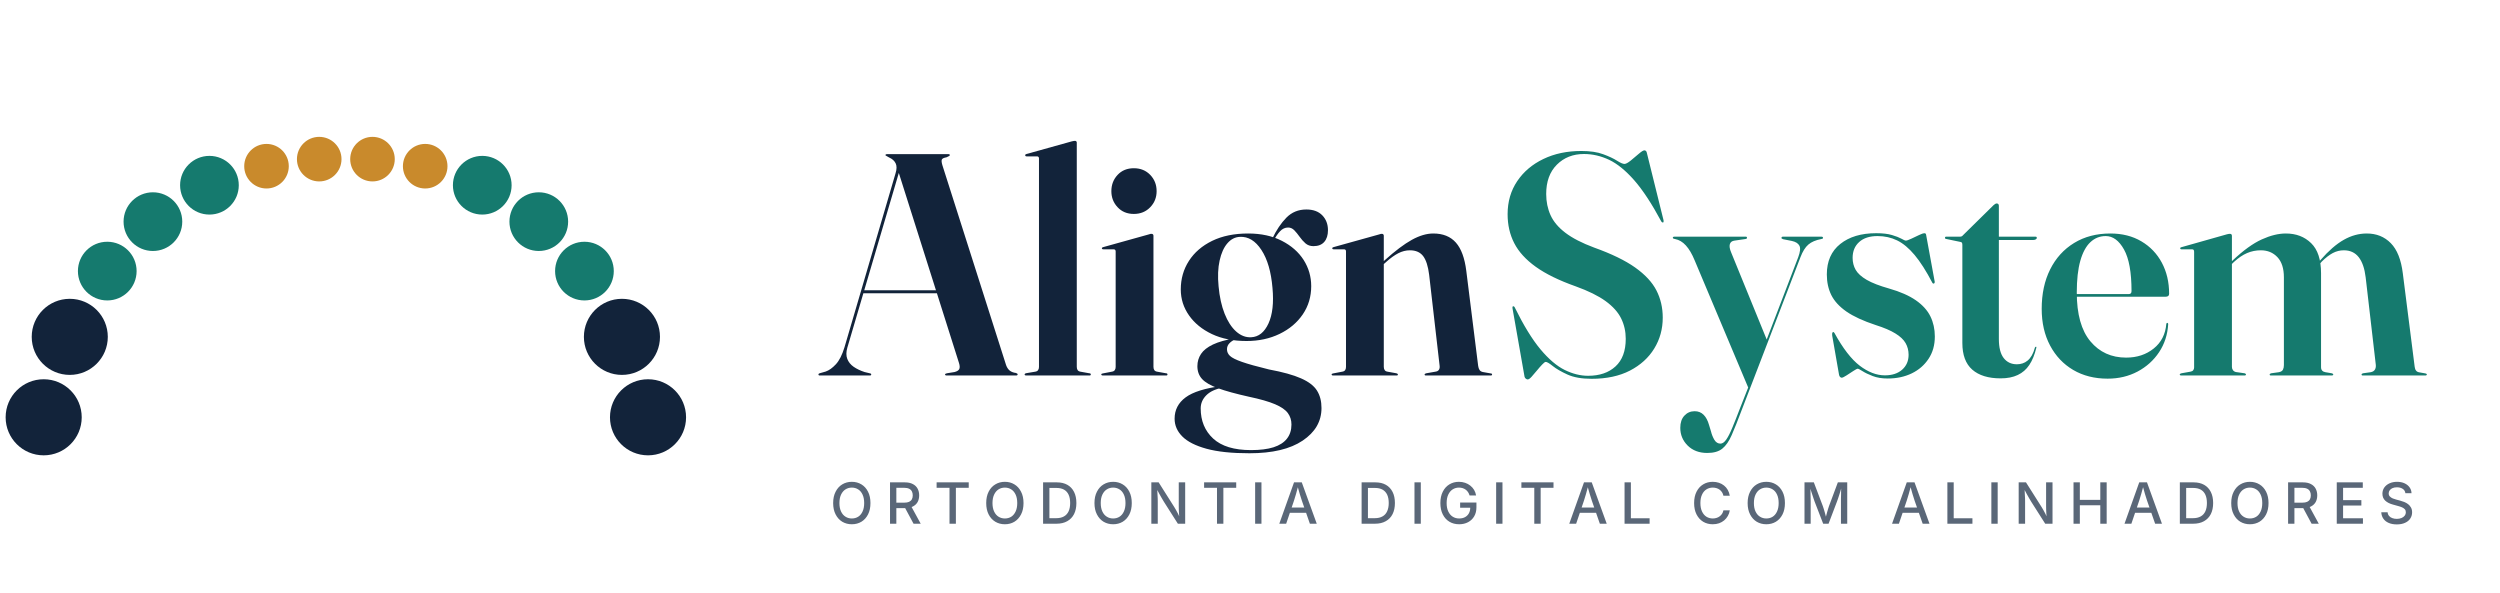
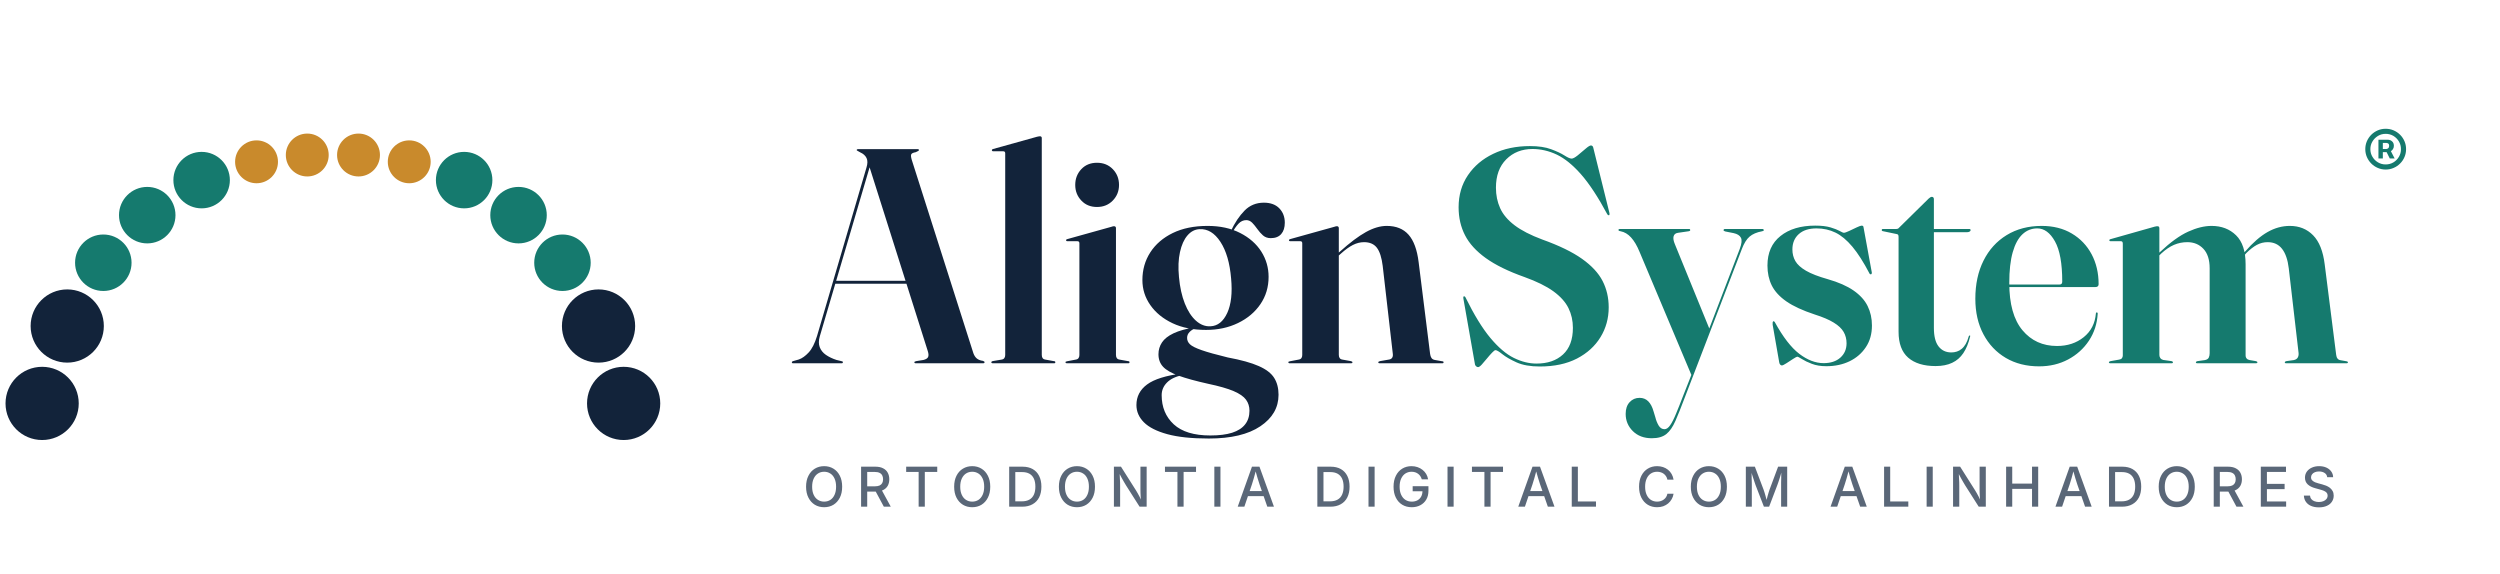
- <svg xmlns="http://www.w3.org/2000/svg" viewBox="0 0 506 120" width="1518" height="360" role="img" aria-label="AlignSystem">
-   <g transform="translate(4 -0.9) scale(1.100)">
+ <svg xmlns="http://www.w3.org/2000/svg" viewBox="0 0 523 120" role="img" aria-label="AlignSystem">
+   <g transform="translate(4 -0.5) scale(1.094)">
    <circle cx="64.9" cy="30.1" r="4.1" fill="#C98A2C" />
    <circle cx="74.6" cy="31.4" r="4.1" fill="#C98A2C" />
    <circle cx="85.1" cy="34.9" r="5.4" fill="#157A6E" />
    <circle cx="95.5" cy="41.6" r="5.4" fill="#157A6E" />
    <circle cx="103.9" cy="50.7" r="5.4" fill="#157A6E" />
    <circle cx="110.8" cy="62.8" r="7" fill="#12233A" />
    <circle cx="115.6" cy="77.6" r="7" fill="#12233A" />
    <circle cx="55.1" cy="30.1" r="4.1" fill="#C98A2C" />
    <circle cx="45.4" cy="31.4" r="4.1" fill="#C98A2C" />
    <circle cx="34.9" cy="34.9" r="5.4" fill="#157A6E" />
    <circle cx="24.5" cy="41.6" r="5.4" fill="#157A6E" />
    <circle cx="16.1" cy="50.7" r="5.4" fill="#157A6E" />
    <circle cx="9.2" cy="62.8" r="7" fill="#12233A" />
    <circle cx="4.4" cy="77.6" r="7" fill="#12233A" />
  </g>
  <path d="M174.45 59.36L174.61 58.75L190.90 58.75L190.99 59.36L174.45 59.36M176.34 75.81Q176.34 75.87 176.27 75.94Q176.21 76 176.08 76L165.87 76Q165.78 76 165.71 75.94Q165.65 75.87 165.65 75.81Q165.65 75.68 165.74 75.63Q165.84 75.58 165.90 75.55L167.12 75.20Q168.14 74.85 169.18 73.73Q170.22 72.61 170.93 70.27L181.26 35.07Q181.65 33.82 181.28 33.06Q180.91 32.29 179.95 31.87Q179.57 31.62 179.39 31.55Q179.22 31.49 179.22 31.39Q179.22 31.30 179.30 31.25Q179.38 31.20 179.54 31.20L191.98 31.20Q192.11 31.20 192.18 31.25Q192.24 31.30 192.24 31.39Q192.24 31.49 192.10 31.58Q191.95 31.68 191.57 31.84Q190.80 31.97 190.64 32.27Q190.48 32.58 190.74 33.44L203.63 73.89Q203.89 74.62 204.37 75.01Q204.85 75.39 205.62 75.49Q205.81 75.55 205.89 75.62Q205.97 75.68 205.97 75.81Q205.97 75.87 205.89 75.94Q205.81 76 205.68 76L191.57 76Q191.44 76 191.36 75.94Q191.28 75.87 191.28 75.81Q191.28 75.68 191.38 75.65Q191.47 75.62 191.66 75.55L193.20 75.30Q193.97 75.10 194.16 74.69Q194.35 74.27 194.10 73.47L181.78 34.56L182.54 32.90L171.50 70.37Q171.12 71.68 171.49 72.64Q171.86 73.60 172.78 74.24Q173.71 74.88 174.99 75.30L176.02 75.55Q176.21 75.58 176.27 75.63Q176.34 75.68 176.34 75.81M217.94 28.86L217.94 74.24Q217.94 74.66 218.11 74.91Q218.29 75.17 218.70 75.23L220.46 75.55Q220.66 75.55 220.72 75.63Q220.78 75.71 220.78 75.81Q220.78 75.87 220.72 75.94Q220.66 76 220.53 76L207.63 76Q207.54 76 207.46 75.94Q207.38 75.87 207.38 75.81Q207.38 75.71 207.47 75.63Q207.57 75.55 207.79 75.52L209.52 75.23Q209.94 75.17 210.11 74.91Q210.29 74.66 210.29 74.27L210.29 32.06Q210.29 31.87 210.19 31.76Q210.10 31.65 209.87 31.65L207.79 31.65Q207.63 31.65 207.57 31.58Q207.50 31.52 207.50 31.42Q207.50 31.30 207.58 31.25Q207.66 31.20 207.76 31.17L216.94 28.61Q217.23 28.54 217.34 28.53Q217.46 28.51 217.58 28.51Q217.74 28.51 217.84 28.61Q217.94 28.70 217.94 28.86M233.46 47.71L233.46 74.24Q233.46 74.66 233.63 74.91Q233.81 75.17 234.22 75.23L235.98 75.55Q236.18 75.55 236.24 75.63Q236.30 75.71 236.30 75.81Q236.30 75.87 236.24 75.94Q236.18 76 236.05 76L223.15 76Q223.06 76 222.98 75.94Q222.90 75.87 222.90 75.81Q222.90 75.71 222.96 75.66Q223.02 75.62 223.22 75.58L225.04 75.23Q225.46 75.17 225.63 74.91Q225.81 74.66 225.81 74.27L225.81 50.88Q225.81 50.69 225.71 50.58Q225.62 50.46 225.39 50.46L223.31 50.46Q223.15 50.46 223.09 50.40Q223.02 50.34 223.02 50.24Q223.02 50.14 223.10 50.10Q223.18 50.05 223.28 50.02L232.46 47.46Q232.75 47.36 232.86 47.34Q232.98 47.33 233.10 47.33Q233.26 47.33 233.36 47.44Q233.46 47.55 233.46 47.71M229.49 43.30Q227.47 43.30 226.21 41.95Q224.94 40.61 224.94 38.69Q224.94 36.74 226.21 35.39Q227.47 34.05 229.49 34.05Q231.50 34.05 232.80 35.39Q234.10 36.74 234.10 38.69Q234.10 40.61 232.80 41.95Q231.50 43.30 229.49 43.30M256.85 74.78Q253.20 73.89 251.38 73.25Q249.55 72.61 248.94 72.03Q248.34 71.46 248.34 70.69Q248.34 69.98 248.85 69.46Q249.36 68.93 250.06 68.70L250.06 68.45Q247.18 68.93 245.50 69.73Q243.82 70.53 243.09 71.63Q242.35 72.74 242.35 74.11Q242.35 75.68 243.31 76.72Q244.27 77.76 246.56 78.59Q248.85 79.42 252.75 80.29Q256.21 81.02 258.08 81.82Q259.95 82.62 260.67 83.62Q261.39 84.61 261.39 85.92Q261.39 87.62 260.48 88.78Q259.57 89.95 257.76 90.53Q255.95 91.10 253.20 91.10Q248.08 91.10 245.55 88.77Q243.02 86.43 243.02 82.66Q243.02 81.15 244.14 80.02Q245.26 78.88 247.47 78.46L247.41 78.11Q242.19 78.78 239.97 80.43Q237.74 82.08 237.74 84.74Q237.74 86.78 239.31 88.35Q240.88 89.92 244.21 90.83Q247.54 91.74 252.88 91.74Q259.86 91.74 263.66 89.18Q267.47 86.62 267.47 82.59Q267.47 80.51 266.56 79.06Q265.65 77.60 263.33 76.58Q261.01 75.55 256.85 74.78M257.49 48.35L257.23 48.90L257.71 48.83Q258.38 47.55 259.09 46.80Q259.79 46.05 260.72 46.05Q261.42 46.05 261.97 46.61Q262.51 47.17 263.04 47.92Q263.57 48.67 264.22 49.25Q264.88 49.82 265.84 49.82Q267.28 49.82 268.03 48.96Q268.78 48.10 268.78 46.59Q268.78 44.77 267.63 43.58Q266.48 42.40 264.40 42.40Q262 42.40 260.37 44.05Q258.74 45.70 257.49 48.35M265.39 57.92Q265.39 55.04 263.86 52.62Q262.32 50.21 259.44 48.74Q256.56 47.26 252.62 47.26Q248.40 47.26 245.34 48.75Q242.29 50.24 240.64 52.80Q238.99 55.36 238.99 58.59Q238.99 61.47 240.66 63.84Q242.32 66.21 245.30 67.62Q248.27 69.02 252.30 69.02Q256.02 69.02 258.99 67.58Q261.97 66.14 263.68 63.63Q265.39 61.12 265.39 57.92M250.96 47.94Q253.49 47.81 255.31 50.59Q257.14 53.38 257.55 58.27Q257.97 62.78 256.74 65.47Q255.50 68.16 253.23 68.26Q251.60 68.35 250.19 67.09Q248.78 65.82 247.86 63.49Q246.93 61.15 246.64 57.95Q246.35 54.98 246.85 52.74Q247.34 50.50 248.42 49.25Q249.49 48 250.96 47.94M280.08 47.71L280.08 74.24Q280.08 74.66 280.26 74.91Q280.43 75.17 280.85 75.23L282.61 75.55Q282.93 75.62 282.93 75.81Q282.93 76 282.67 76L269.78 76Q269.68 76 269.60 75.94Q269.52 75.87 269.52 75.81Q269.52 75.71 269.58 75.66Q269.65 75.62 269.84 75.58L271.66 75.23Q272.08 75.17 272.26 74.91Q272.43 74.66 272.43 74.27L272.43 50.88Q272.43 50.69 272.34 50.58Q272.24 50.46 272.02 50.46L269.94 50.46Q269.78 50.46 269.71 50.40Q269.65 50.34 269.65 50.24Q269.65 50.14 269.73 50.10Q269.81 50.05 269.90 50.02L279.09 47.46Q279.38 47.36 279.49 47.34Q279.60 47.33 279.73 47.33Q279.89 47.33 279.98 47.44Q280.08 47.55 280.08 47.71M280.56 53.02L279.44 54.02L279.12 53.70L280.27 52.67Q283.44 49.82 285.76 48.54Q288.08 47.26 290.10 47.26Q293.04 47.26 294.67 49.10Q296.30 50.94 296.78 54.85L299.18 74.05Q299.25 74.56 299.46 74.88Q299.66 75.20 300.14 75.30L301.71 75.58Q301.87 75.58 301.94 75.65Q302 75.71 302 75.81Q302 75.87 301.94 75.94Q301.87 76 301.74 76L288.62 76Q288.34 76 288.34 75.81Q288.34 75.62 288.69 75.55L290.51 75.23Q291.02 75.17 291.23 74.85Q291.44 74.53 291.38 74.05L289.26 55.62Q288.94 53.02 288.05 51.84Q287.15 50.66 285.36 50.66Q284.18 50.66 283.02 51.25Q281.87 51.84 280.56 53.02" fill="#12233A" />
  <path d="M322.14 76.67Q319.16 76.67 317.26 75.81Q315.35 74.94 314.30 74.10Q313.24 73.25 312.86 73.25Q312.63 73.25 312.14 73.78Q311.64 74.30 311.06 75.01Q310.49 75.71 309.99 76.26Q309.50 76.80 309.21 76.80Q309.02 76.80 308.82 76.64Q308.63 76.48 308.57 76.26L306.14 62.46Q306.10 62.27 306.12 62.16Q306.14 62.05 306.20 62.02Q306.30 61.95 306.41 62.02Q306.52 62.08 306.58 62.21Q309.27 67.68 311.78 70.69Q314.30 73.70 316.70 74.88Q319.10 76.06 321.43 76.06Q324.92 76.06 326.98 74.16Q329.05 72.26 329.05 68.58Q329.05 66.34 328.12 64.45Q327.19 62.56 324.97 60.94Q322.74 59.33 318.90 57.95Q313.85 56.16 310.84 54Q307.83 51.84 306.49 49.23Q305.14 46.62 305.14 43.36Q305.14 39.55 307.08 36.67Q309.02 33.79 312.38 32.18Q315.74 30.56 320.06 30.56Q322.74 30.56 324.50 31.22Q326.26 31.87 327.29 32.53Q328.31 33.18 328.79 33.18Q329.21 33.18 330.06 32.50Q330.90 31.81 331.70 31.12Q332.50 30.43 332.82 30.43Q332.98 30.43 333.11 30.53Q333.24 30.62 333.30 30.85L336.70 44.58Q336.73 44.77 336.71 44.86Q336.70 44.96 336.63 45.02Q336.57 45.06 336.46 45.01Q336.34 44.96 336.25 44.83Q333.37 39.46 330.78 36.50Q328.18 33.54 325.69 32.35Q323.19 31.17 320.60 31.17Q317.27 31.17 315.11 33.33Q312.95 35.49 312.95 39.26Q312.95 41.60 313.83 43.55Q314.71 45.50 316.84 47.12Q318.97 48.74 322.65 50.11Q327.93 52 330.95 54.14Q333.98 56.29 335.26 58.78Q336.54 61.28 336.54 64.29Q336.54 67.74 334.82 70.54Q333.11 73.34 329.90 75.01Q326.68 76.67 322.14 76.67M350.39 51.10L357.72 69.06L353.98 78.78L343 52.70Q342.20 50.75 341.22 49.68Q340.25 48.61 339.03 48.38Q338.71 48.32 338.65 48.26Q338.58 48.19 338.58 48.13Q338.58 48 338.66 47.95Q338.74 47.90 338.84 47.90L353.30 47.90Q353.46 47.90 353.53 47.95Q353.59 48 353.59 48.16Q353.59 48.26 353.51 48.30Q353.43 48.35 353.27 48.38L351.06 48.70Q350.30 48.80 350.12 49.42Q349.94 50.05 350.39 51.10M352.12 82.78L355.16 75.07L355.58 73.95L363.96 52.06Q364.57 50.43 364.20 49.73Q363.83 49.02 362.68 48.77L360.92 48.42Q360.73 48.35 360.65 48.30Q360.57 48.26 360.57 48.16Q360.57 48.03 360.65 47.97Q360.73 47.90 360.86 47.90L368.66 47.90Q368.82 47.90 368.90 47.97Q368.98 48.03 368.98 48.16Q368.98 48.26 368.90 48.30Q368.82 48.35 368.63 48.38Q366.94 48.70 366.01 49.50Q365.08 50.30 364.41 52.06L352.44 83.20Q351.32 86.18 350.50 88.05Q349.69 89.92 348.60 90.80Q347.51 91.68 345.56 91.68Q343.10 91.68 341.59 90.19Q340.09 88.70 340.09 86.59Q340.09 85.02 340.92 84.13Q341.75 83.23 343 83.23Q344.09 83.23 344.81 83.95Q345.53 84.67 345.91 86.02L346.30 87.30Q346.52 88.22 346.98 89.01Q347.45 89.79 348.22 89.79Q348.82 89.79 349.40 88.96Q349.98 88.13 350.63 86.54Q351.29 84.96 352.12 82.78M381.50 75.97Q383.70 75.97 385 74.82Q386.30 73.66 386.30 71.81Q386.30 70.50 385.69 69.44Q385.08 68.38 383.62 67.49Q382.17 66.59 379.64 65.79Q375.86 64.54 373.72 63.06Q371.58 61.57 370.66 59.73Q369.75 57.89 369.75 55.55Q369.75 51.55 372.47 49.38Q375.19 47.20 379.74 47.20Q381.69 47.20 382.94 47.57Q384.18 47.94 384.86 48.32Q385.53 48.70 385.72 48.70Q386.04 48.70 386.84 48.32Q387.64 47.94 388.42 47.57Q389.21 47.20 389.46 47.20Q389.59 47.20 389.70 47.25Q389.82 47.30 389.85 47.55L391.54 56.77Q391.61 57.02 391.58 57.17Q391.54 57.31 391.45 57.38Q391.35 57.41 391.26 57.38Q391.16 57.34 391.10 57.22Q389.24 53.66 387.51 51.60Q385.78 49.54 383.98 48.66Q382.17 47.78 380.02 47.78Q377.62 47.78 376.30 48.98Q374.97 50.18 374.97 52.19Q374.97 53.54 375.59 54.62Q376.22 55.71 377.82 56.64Q379.42 57.57 382.36 58.40Q385.72 59.36 387.77 60.78Q389.82 62.21 390.71 64.03Q391.61 65.86 391.61 68.10Q391.61 70.72 390.34 72.62Q389.08 74.53 386.94 75.57Q384.79 76.61 382.07 76.61Q380.31 76.61 379.03 76.11Q377.75 75.62 376.97 75.12Q376.18 74.62 375.99 74.62Q375.83 74.62 375.14 75.07Q374.46 75.52 373.74 75.98Q373.02 76.45 372.76 76.45Q372.60 76.45 372.44 76.30Q372.28 76.16 372.22 75.84L370.84 67.94Q370.81 67.58 370.84 67.44Q370.87 67.30 370.97 67.23Q371.06 67.17 371.13 67.22Q371.19 67.26 371.29 67.39Q373.85 72.06 376.41 74.02Q378.97 75.97 381.50 75.97M396.76 48.96L393.98 48.38Q393.78 48.35 393.72 48.29Q393.66 48.22 393.66 48.13Q393.66 48.03 393.72 47.97Q393.78 47.90 393.88 47.90L396.70 47.90Q396.89 47.90 397.03 47.84Q397.18 47.78 397.30 47.62L403.48 41.54Q403.64 41.38 403.82 41.28Q403.99 41.18 404.15 41.18Q404.34 41.18 404.46 41.31Q404.57 41.44 404.57 41.66L404.57 68.61Q404.57 71.20 405.54 72.46Q406.52 73.73 408.22 73.73Q408.82 73.73 409.37 73.55Q409.91 73.38 410.39 72.98Q410.87 72.58 411.24 71.94Q411.61 71.30 411.86 70.37Q411.93 70.18 412.07 70.18Q412.22 70.18 412.15 70.40Q411.64 72.51 410.73 73.87Q409.82 75.23 408.39 75.90Q406.97 76.58 404.92 76.58Q401.21 76.58 399.19 74.82Q397.18 73.06 397.18 69.41L397.18 49.57Q397.18 49.28 397.10 49.14Q397.02 48.99 396.76 48.96M411.45 48.58L402.20 48.58L402.42 47.90L411.93 47.90Q412.09 47.90 412.17 47.95Q412.25 48 412.25 48.16Q412.25 48.32 412.04 48.45Q411.83 48.58 411.45 48.58M439.03 59.46Q439.03 59.74 438.86 59.90Q438.68 60.06 438.30 60.06L418.49 60.06L418.49 59.52L430.87 59.52Q431.42 59.52 431.42 58.91Q431.42 53.22 429.90 50.50Q428.38 47.78 426.20 47.78Q424.41 47.78 423.10 49.01Q421.78 50.24 421.06 52.77Q420.34 55.30 420.34 59.20Q420.34 65.79 423.10 69.09Q425.85 72.38 430.33 72.38Q433.62 72.38 435.91 70.54Q438.20 68.70 438.46 65.57Q438.49 65.44 438.55 65.39Q438.62 65.34 438.65 65.34Q438.71 65.34 438.78 65.41Q438.84 65.47 438.84 65.63Q438.65 68.80 437 71.28Q435.35 73.76 432.65 75.20Q429.94 76.64 426.58 76.64Q422.62 76.64 419.62 74.88Q416.63 73.12 414.94 69.94Q413.24 66.75 413.24 62.50Q413.24 57.95 414.95 54.53Q416.66 51.10 419.80 49.18Q422.94 47.26 427.13 47.26Q430.74 47.26 433.42 48.85Q436.09 50.43 437.56 53.18Q439.03 55.94 439.03 59.46M451.74 47.74L451.74 74.27Q451.74 74.62 451.94 74.91Q452.15 75.20 452.54 75.30L454.30 75.55Q454.58 75.62 454.58 75.81Q454.58 76 454.26 76L441.46 76Q441.34 76 441.26 75.94Q441.18 75.87 441.18 75.81Q441.18 75.71 441.27 75.65Q441.37 75.58 441.53 75.55L443.32 75.23Q443.74 75.17 443.91 74.93Q444.09 74.69 444.09 74.37L444.09 50.98Q444.09 50.75 444.01 50.61Q443.93 50.46 443.67 50.46L441.50 50.46Q441.40 50.46 441.34 50.40Q441.27 50.34 441.27 50.27Q441.27 50.18 441.34 50.11Q441.40 50.05 441.56 50.02L450.74 47.42Q451 47.36 451.13 47.34Q451.26 47.33 451.38 47.33Q451.58 47.33 451.66 47.46Q451.74 47.58 451.74 47.74M452.15 53.02L451.10 54.05L450.78 53.76L451.90 52.70Q455.13 49.66 457.77 48.46Q460.41 47.26 462.65 47.26Q465.78 47.26 467.78 49.22Q469.78 51.17 469.78 55.30L469.78 74.34Q469.78 74.75 470.01 75.01Q470.23 75.26 470.65 75.33L471.93 75.55Q472.25 75.62 472.25 75.81Q472.25 76 471.86 76L459.64 76Q459.38 76 459.38 75.81Q459.38 75.62 459.70 75.55L461.27 75.33Q461.88 75.20 462.07 74.82Q462.26 74.43 462.26 73.89L462.26 56.13Q462.26 53.44 460.95 52.05Q459.64 50.66 457.59 50.66Q456.12 50.66 454.81 51.22Q453.50 51.78 452.15 53.02M469.94 52.93L468.98 54.05L468.66 53.76L469.69 52.61Q472.12 49.82 474.38 48.54Q476.63 47.26 479.03 47.26Q481.98 47.26 483.90 49.22Q485.82 51.17 486.33 55.33L488.73 74.24Q488.79 74.75 489.02 75.02Q489.24 75.30 489.66 75.36L490.90 75.58Q491.03 75.62 491.11 75.66Q491.19 75.71 491.19 75.81Q491.19 75.87 491.11 75.94Q491.03 76 490.90 76L478.23 76Q477.98 76 477.98 75.81Q477.98 75.62 478.30 75.55L479.86 75.33Q480.47 75.20 480.70 74.78Q480.92 74.37 480.86 73.82L478.81 56.13Q478.49 53.44 477.40 52.05Q476.31 50.66 474.39 50.66Q473.21 50.66 472.15 51.22Q471.10 51.78 469.94 52.93" fill="#157A6E" />
+   <path d="M499.08 35.47Q498.20 35.47 497.43 35.13Q496.66 34.80 496.07 34.21Q495.49 33.63 495.15 32.85Q494.82 32.08 494.82 31.20Q494.82 30.32 495.15 29.55Q495.49 28.78 496.07 28.19Q496.66 27.61 497.43 27.27Q498.20 26.94 499.08 26.94Q499.97 26.94 500.74 27.27Q501.52 27.61 502.10 28.19Q502.69 28.78 503.02 29.55Q503.35 30.32 503.35 31.20Q503.35 32.08 503.02 32.85Q502.69 33.63 502.10 34.21Q501.52 34.80 500.74 35.13Q499.97 35.47 499.08 35.47M499.08 34.40Q499.97 34.40 500.70 33.97Q501.42 33.54 501.85 32.81Q502.28 32.09 502.28 31.20Q502.28 30.32 501.85 29.59Q501.42 28.87 500.70 28.43Q499.97 28 499.08 28Q498.20 28 497.48 28.43Q496.75 28.87 496.32 29.59Q495.88 30.32 495.88 31.20Q495.88 32.09 496.32 32.81Q496.75 33.54 497.48 33.97Q498.20 34.40 499.08 34.40M500.96 33.15L499.94 33.15L499.02 31.31L500.01 31.31L500.96 33.15M498.49 33.15L497.57 33.15L497.57 29.23L499.54 29.23Q499.82 29.23 500.12 29.36Q500.41 29.50 500.61 29.78Q500.80 30.06 500.80 30.49Q500.80 30.91 500.60 31.21Q500.39 31.52 500.09 31.67Q499.79 31.82 499.49 31.82L498.09 31.82L498.09 31.17L499.24 31.17Q499.43 31.17 499.62 31Q499.81 30.83 499.81 30.49Q499.81 30.16 499.62 30.03Q499.43 29.90 499.24 29.90L498.49 29.90" fill="#157A6E" />
  <path d="M172.41 106.11Q171.33 106.11 170.47 105.60Q169.62 105.08 169.13 104.12Q168.63 103.16 168.63 101.82Q168.63 100.48 169.13 99.52Q169.62 98.55 170.47 98.04Q171.33 97.52 172.41 97.52Q173.50 97.52 174.35 98.04Q175.20 98.55 175.69 99.52Q176.18 100.48 176.18 101.82Q176.18 103.16 175.69 104.12Q175.20 105.08 174.35 105.60Q173.50 106.11 172.41 106.11M172.41 104.94Q173.13 104.94 173.69 104.59Q174.26 104.23 174.58 103.53Q174.91 102.83 174.91 101.82Q174.91 100.80 174.58 100.10Q174.26 99.40 173.69 99.05Q173.13 98.69 172.41 98.69Q171.69 98.69 171.13 99.05Q170.56 99.41 170.23 100.11Q169.90 100.81 169.90 101.82Q169.90 102.83 170.23 103.53Q170.56 104.23 171.13 104.58Q171.69 104.94 172.41 104.94M181.42 106L180.14 106L180.14 97.63L183.14 97.63Q184.11 97.63 184.75 97.97Q185.40 98.30 185.72 98.90Q186.04 99.49 186.04 100.26Q186.04 101.04 185.72 101.62Q185.39 102.20 184.75 102.52Q184.10 102.84 183.13 102.84L180.88 102.84L180.88 101.74L183.01 101.74Q183.62 101.74 184 101.57Q184.38 101.39 184.56 101.06Q184.74 100.73 184.74 100.26Q184.74 99.79 184.56 99.45Q184.38 99.10 184 98.92Q183.62 98.73 182.99 98.73L181.42 98.73L181.42 106M186.35 106L184.90 106L182.87 102.22L184.29 102.22M192.18 98.73L189.57 98.73L189.57 97.63L196.07 97.63L196.07 98.73L193.47 98.73L193.47 106L192.18 106M203.39 106.11Q202.30 106.11 201.45 105.60Q200.59 105.08 200.10 104.12Q199.61 103.16 199.61 101.82Q199.61 100.48 200.10 99.52Q200.59 98.55 201.45 98.04Q202.30 97.52 203.39 97.52Q204.47 97.52 205.32 98.04Q206.17 98.55 206.66 99.52Q207.16 100.48 207.16 101.82Q207.16 103.16 206.66 104.12Q206.17 105.08 205.32 105.60Q204.47 106.11 203.39 106.11M203.39 104.94Q204.10 104.94 204.67 104.59Q205.23 104.23 205.56 103.53Q205.89 102.83 205.89 101.82Q205.89 100.80 205.56 100.10Q205.23 99.40 204.67 99.05Q204.10 98.69 203.39 98.69Q202.67 98.69 202.10 99.05Q201.54 99.41 201.21 100.11Q200.88 100.81 200.88 101.82Q200.88 102.83 201.21 103.53Q201.54 104.23 202.10 104.58Q202.67 104.94 203.39 104.94M213.84 106L211.77 106L211.77 104.88L213.77 104.88Q214.72 104.88 215.35 104.52Q215.97 104.17 216.29 103.48Q216.60 102.79 216.60 101.81Q216.60 100.82 216.29 100.14Q215.98 99.46 215.37 99.11Q214.75 98.76 213.84 98.76L211.72 98.76L211.72 97.63L213.92 97.63Q215.15 97.63 216.04 98.13Q216.92 98.63 217.39 99.57Q217.86 100.50 217.86 101.81Q217.86 103.11 217.39 104.05Q216.91 104.99 216.01 105.49Q215.11 106 213.84 106M211.12 97.63L212.40 97.63L212.40 106L211.12 106M225.30 106.11Q224.22 106.11 223.36 105.60Q222.51 105.08 222.02 104.12Q221.52 103.16 221.52 101.82Q221.52 100.48 222.02 99.52Q222.51 98.55 223.36 98.04Q224.22 97.52 225.30 97.52Q226.39 97.52 227.24 98.04Q228.09 98.55 228.58 99.52Q229.07 100.48 229.07 101.82Q229.07 103.16 228.58 104.12Q228.09 105.08 227.24 105.60Q226.39 106.11 225.30 106.11M225.30 104.94Q226.02 104.94 226.58 104.59Q227.15 104.23 227.47 103.53Q227.80 102.83 227.80 101.82Q227.80 100.80 227.47 100.10Q227.15 99.40 226.58 99.05Q226.02 98.69 225.30 98.69Q224.58 98.69 224.02 99.05Q223.45 99.41 223.12 100.11Q222.79 100.81 222.79 101.82Q222.79 102.83 223.12 103.53Q223.45 104.23 224.02 104.58Q224.58 104.94 225.30 104.94M234.33 106L233.03 106L233.03 97.63L234.51 97.63L237.66 102.61Q237.82 102.86 238.01 103.20Q238.21 103.55 238.43 103.98Q238.65 104.41 238.86 104.91L238.70 104.91Q238.65 104.43 238.63 103.96Q238.60 103.50 238.59 103.09Q238.58 102.68 238.58 102.40L238.58 97.63L239.88 97.63L239.88 106L238.40 106L235.57 101.55Q235.35 101.18 235.13 100.81Q234.91 100.44 234.65 99.96Q234.39 99.47 234.02 98.77L234.22 98.77Q234.25 99.39 234.27 99.93Q234.30 100.46 234.32 100.88Q234.33 101.29 234.33 101.54M246.32 98.73L243.71 98.73L243.71 97.63L250.21 97.63L250.21 98.73L247.61 98.73L247.61 106L246.32 106M254.04 97.63L255.32 97.63L255.32 106L254.04 106M260.32 106L258.93 106L261.91 97.63L263.48 97.63L266.51 106L265.12 106L263.50 101.34Q263.31 100.78 263.08 100.01Q262.85 99.24 262.55 98.16L262.81 98.16Q262.53 99.25 262.30 100.03Q262.07 100.81 261.90 101.34L260.32 106M264.89 103.79L260.54 103.79L260.54 102.73L264.89 102.73M278.31 106L276.24 106L276.24 104.88L278.24 104.88Q279.19 104.88 279.82 104.52Q280.45 104.17 280.76 103.48Q281.08 102.79 281.08 101.81Q281.08 100.82 280.77 100.14Q280.45 99.46 279.84 99.11Q279.22 98.76 278.31 98.76L276.20 98.76L276.20 97.63L278.39 97.63Q279.63 97.63 280.51 98.13Q281.39 98.63 281.86 99.57Q282.33 100.50 282.33 101.81Q282.33 103.11 281.86 104.05Q281.39 104.99 280.48 105.49Q279.58 106 278.31 106M275.59 97.63L276.87 97.63L276.87 106L275.59 106M286.29 97.63L287.57 97.63L287.57 106L286.29 106M295.34 106.11Q294.20 106.11 293.35 105.59Q292.49 105.07 292.01 104.10Q291.53 103.14 291.53 101.82Q291.53 100.49 292.02 99.52Q292.50 98.56 293.35 98.04Q294.20 97.52 295.28 97.52Q295.96 97.52 296.54 97.72Q297.13 97.92 297.59 98.29Q298.06 98.66 298.36 99.16Q298.66 99.67 298.76 100.28L297.44 100.28Q297.33 99.91 297.14 99.62Q296.94 99.32 296.67 99.12Q296.39 98.91 296.05 98.80Q295.70 98.69 295.29 98.69Q294.59 98.69 294.02 99.05Q293.46 99.41 293.13 100.11Q292.80 100.81 292.80 101.82Q292.80 102.83 293.13 103.52Q293.46 104.22 294.03 104.58Q294.60 104.94 295.34 104.94Q296.02 104.94 296.52 104.67Q297.02 104.40 297.30 103.90Q297.58 103.39 297.58 102.71L297.91 102.77L295.53 102.77L295.53 101.71L298.83 101.71L298.83 102.67Q298.83 103.73 298.38 104.50Q297.93 105.27 297.14 105.69Q296.35 106.11 295.34 106.11M302.82 97.63L304.10 97.63L304.10 106L302.82 106M310.54 98.73L307.93 98.73L307.93 97.63L314.43 97.63L314.43 98.73L311.83 98.73L311.83 106L310.54 106M319.01 106L317.62 106L320.60 97.63L322.17 97.63L325.20 106L323.81 106L322.19 101.34Q322 100.78 321.77 100.01Q321.54 99.24 321.24 98.16L321.50 98.16Q321.21 99.25 320.99 100.03Q320.76 100.81 320.59 101.34L319.01 106M323.58 103.79L319.23 103.79L319.23 102.73L323.58 102.73M333.88 106L328.81 106L328.81 97.63L330.09 97.63L330.09 104.90L333.88 104.90M346.66 106.11Q345.57 106.11 344.72 105.60Q343.87 105.08 343.38 104.12Q342.89 103.16 342.89 101.82Q342.89 100.48 343.38 99.52Q343.87 98.55 344.72 98.04Q345.57 97.52 346.66 97.52Q347.32 97.52 347.90 97.71Q348.48 97.90 348.94 98.27Q349.40 98.63 349.70 99.16Q350 99.68 350.11 100.34L348.82 100.34Q348.74 99.94 348.54 99.64Q348.34 99.33 348.06 99.12Q347.77 98.90 347.42 98.80Q347.06 98.69 346.67 98.69Q345.95 98.69 345.38 99.05Q344.81 99.41 344.49 100.11Q344.16 100.81 344.16 101.82Q344.16 102.83 344.49 103.53Q344.82 104.23 345.39 104.59Q345.96 104.94 346.67 104.94Q347.06 104.94 347.41 104.83Q347.76 104.73 348.05 104.51Q348.34 104.30 348.54 104Q348.74 103.69 348.82 103.29L350.11 103.29Q350.02 103.91 349.72 104.42Q349.43 104.94 348.98 105.32Q348.52 105.70 347.94 105.91Q347.35 106.11 346.66 106.11M357.50 106.11Q356.42 106.11 355.56 105.60Q354.71 105.08 354.22 104.12Q353.72 103.16 353.72 101.82Q353.72 100.48 354.22 99.52Q354.71 98.55 355.56 98.04Q356.42 97.52 357.50 97.52Q358.59 97.52 359.44 98.04Q360.29 98.55 360.78 99.52Q361.27 100.48 361.27 101.82Q361.27 103.16 360.78 104.12Q360.29 105.08 359.44 105.60Q358.59 106.11 357.50 106.11M357.50 104.94Q358.22 104.94 358.78 104.59Q359.35 104.23 359.67 103.53Q360 102.83 360 101.82Q360 100.80 359.67 100.10Q359.35 99.40 358.78 99.05Q358.22 98.69 357.50 98.69Q356.79 98.69 356.22 99.05Q355.65 99.41 355.32 100.11Q354.99 100.81 354.99 101.82Q354.99 102.83 355.32 103.53Q355.65 104.23 356.22 104.58Q356.79 104.94 357.50 104.94M366.48 106L365.23 106L365.23 97.63L367.12 97.63L368.94 102.43Q369.02 102.65 369.12 102.97Q369.22 103.30 369.33 103.68Q369.43 104.06 369.53 104.43Q369.62 104.80 369.70 105.10L369.43 105.10Q369.50 104.82 369.60 104.45Q369.69 104.09 369.80 103.70Q369.90 103.32 370.01 102.98Q370.11 102.65 370.19 102.43L371.98 97.63L373.88 97.63L373.88 106L372.61 106L372.61 101.50Q372.61 101.24 372.61 100.88Q372.62 100.52 372.63 100.12Q372.63 99.72 372.64 99.31Q372.65 98.90 372.66 98.52L372.75 98.52Q372.64 98.93 372.51 99.37Q372.38 99.80 372.25 100.21Q372.12 100.61 372.01 100.94Q371.89 101.28 371.81 101.50L370.10 106L369.01 106L367.27 101.50Q367.19 101.28 367.08 100.95Q366.97 100.63 366.84 100.22Q366.71 99.82 366.57 99.39Q366.44 98.95 366.31 98.52L366.42 98.52Q366.43 98.86 366.44 99.26Q366.45 99.67 366.45 100.08Q366.46 100.49 366.47 100.85Q366.48 101.22 366.48 101.50M384.34 106L382.95 106L385.93 97.63L387.50 97.63L390.53 106L389.15 106L387.52 101.34Q387.33 100.78 387.10 100.01Q386.87 99.24 386.58 98.16L386.83 98.16Q386.55 99.25 386.32 100.03Q386.09 100.81 385.92 101.34L384.34 106M388.92 103.79L384.56 103.79L384.56 102.73L388.92 102.73M399.22 106L394.15 106L394.15 97.63L395.43 97.63L395.43 104.90L399.22 104.90M403.05 97.63L404.33 97.63L404.33 106L403.05 106M409.88 106L408.58 106L408.58 97.63L410.06 97.63L413.21 102.61Q413.37 102.86 413.56 103.20Q413.76 103.55 413.98 103.98Q414.20 104.41 414.41 104.91L414.25 104.91Q414.20 104.43 414.18 103.96Q414.15 103.50 414.14 103.09Q414.13 102.68 414.13 102.40L414.13 97.63L415.43 97.63L415.43 106L413.95 106L411.12 101.55Q410.90 101.18 410.68 100.81Q410.46 100.44 410.20 99.96Q409.94 99.47 409.57 98.77L409.77 98.77Q409.80 99.39 409.82 99.93Q409.85 100.46 409.87 100.88Q409.88 101.29 409.88 101.54M420.96 106L419.68 106L419.68 97.63L420.96 97.63L420.96 101.17L425.10 101.17L425.10 97.63L426.39 97.63L426.39 106L425.10 106L425.10 102.27L420.96 102.27M431.39 106L430 106L432.98 97.63L434.55 97.63L437.58 106L436.20 106L434.57 101.34Q434.38 100.78 434.15 100.01Q433.92 99.24 433.63 98.16L433.88 98.16Q433.60 99.25 433.37 100.03Q433.14 100.81 432.97 101.34L431.39 106M435.97 103.79L431.62 103.79L431.62 102.73L435.97 102.73M443.91 106L441.85 106L441.85 104.88L443.85 104.88Q444.80 104.88 445.43 104.52Q446.05 104.17 446.37 103.48Q446.68 102.79 446.68 101.81Q446.68 100.82 446.37 100.14Q446.06 99.46 445.45 99.11Q444.83 98.76 443.91 98.76L441.80 98.76L441.80 97.63L444 97.63Q445.23 97.63 446.12 98.13Q447 98.63 447.47 99.57Q447.94 100.50 447.94 101.81Q447.94 103.11 447.47 104.05Q446.99 104.99 446.09 105.49Q445.19 106 443.91 106M441.20 97.63L442.48 97.63L442.48 106L441.20 106M455.38 106.11Q454.30 106.11 453.44 105.60Q452.59 105.08 452.10 104.12Q451.60 103.16 451.60 101.82Q451.60 100.48 452.10 99.52Q452.59 98.55 453.44 98.04Q454.30 97.52 455.38 97.52Q456.47 97.52 457.32 98.04Q458.17 98.55 458.66 99.52Q459.15 100.48 459.15 101.82Q459.15 103.16 458.66 104.12Q458.17 105.08 457.32 105.60Q456.47 106.11 455.38 106.11M455.38 104.94Q456.10 104.94 456.66 104.59Q457.23 104.23 457.55 103.53Q457.88 102.83 457.88 101.82Q457.88 100.80 457.55 100.10Q457.23 99.40 456.66 99.05Q456.10 98.69 455.38 98.69Q454.66 98.69 454.10 99.05Q453.53 99.41 453.20 100.11Q452.87 100.81 452.87 101.82Q452.87 102.83 453.20 103.53Q453.53 104.23 454.10 104.58Q454.66 104.94 455.38 104.94M464.39 106L463.11 106L463.11 97.63L466.11 97.63Q467.08 97.63 467.72 97.97Q468.37 98.30 468.69 98.90Q469.01 99.49 469.01 100.26Q469.01 101.04 468.69 101.62Q468.36 102.20 467.72 102.52Q467.07 102.84 466.10 102.84L463.85 102.84L463.85 101.74L465.98 101.74Q466.59 101.74 466.97 101.57Q467.35 101.39 467.53 101.06Q467.71 100.73 467.71 100.26Q467.71 99.79 467.53 99.45Q467.35 99.10 466.97 98.92Q466.59 98.73 465.96 98.73L464.39 98.73L464.39 106M469.32 106L467.87 106L465.84 102.22L467.26 102.22M478.26 106L472.96 106L472.96 97.63L478.23 97.63L478.23 98.73L474.24 98.73L474.24 101.23L477.94 101.23L477.94 102.32L474.24 102.32L474.24 104.90L478.26 104.90M485.11 106.14Q484.17 106.14 483.48 105.84Q482.79 105.55 482.40 104.99Q482.01 104.44 481.97 103.68L483.25 103.68Q483.29 104.13 483.55 104.43Q483.80 104.73 484.21 104.87Q484.62 105.02 485.10 105.02Q485.63 105.02 486.05 104.85Q486.46 104.69 486.70 104.38Q486.94 104.07 486.94 103.67Q486.94 103.30 486.73 103.07Q486.52 102.84 486.16 102.68Q485.81 102.53 485.35 102.41L484.38 102.14Q483.35 101.87 482.77 101.33Q482.20 100.79 482.20 99.93Q482.20 99.21 482.59 98.66Q482.98 98.12 483.65 97.82Q484.32 97.52 485.16 97.52Q486.02 97.52 486.68 97.82Q487.33 98.12 487.70 98.64Q488.08 99.17 488.09 99.83L486.85 99.83Q486.79 99.26 486.32 98.95Q485.85 98.63 485.13 98.63Q484.63 98.63 484.26 98.79Q483.88 98.95 483.68 99.23Q483.47 99.50 483.47 99.86Q483.47 100.26 483.72 100.50Q483.96 100.74 484.31 100.89Q484.66 101.03 484.98 101.11L485.80 101.33Q486.20 101.43 486.62 101.60Q487.04 101.77 487.40 102.04Q487.76 102.32 487.98 102.72Q488.21 103.12 488.21 103.69Q488.21 104.39 487.84 104.95Q487.48 105.51 486.78 105.82Q486.09 106.14 485.11 106.14" fill="#5A6778" />
</svg>
